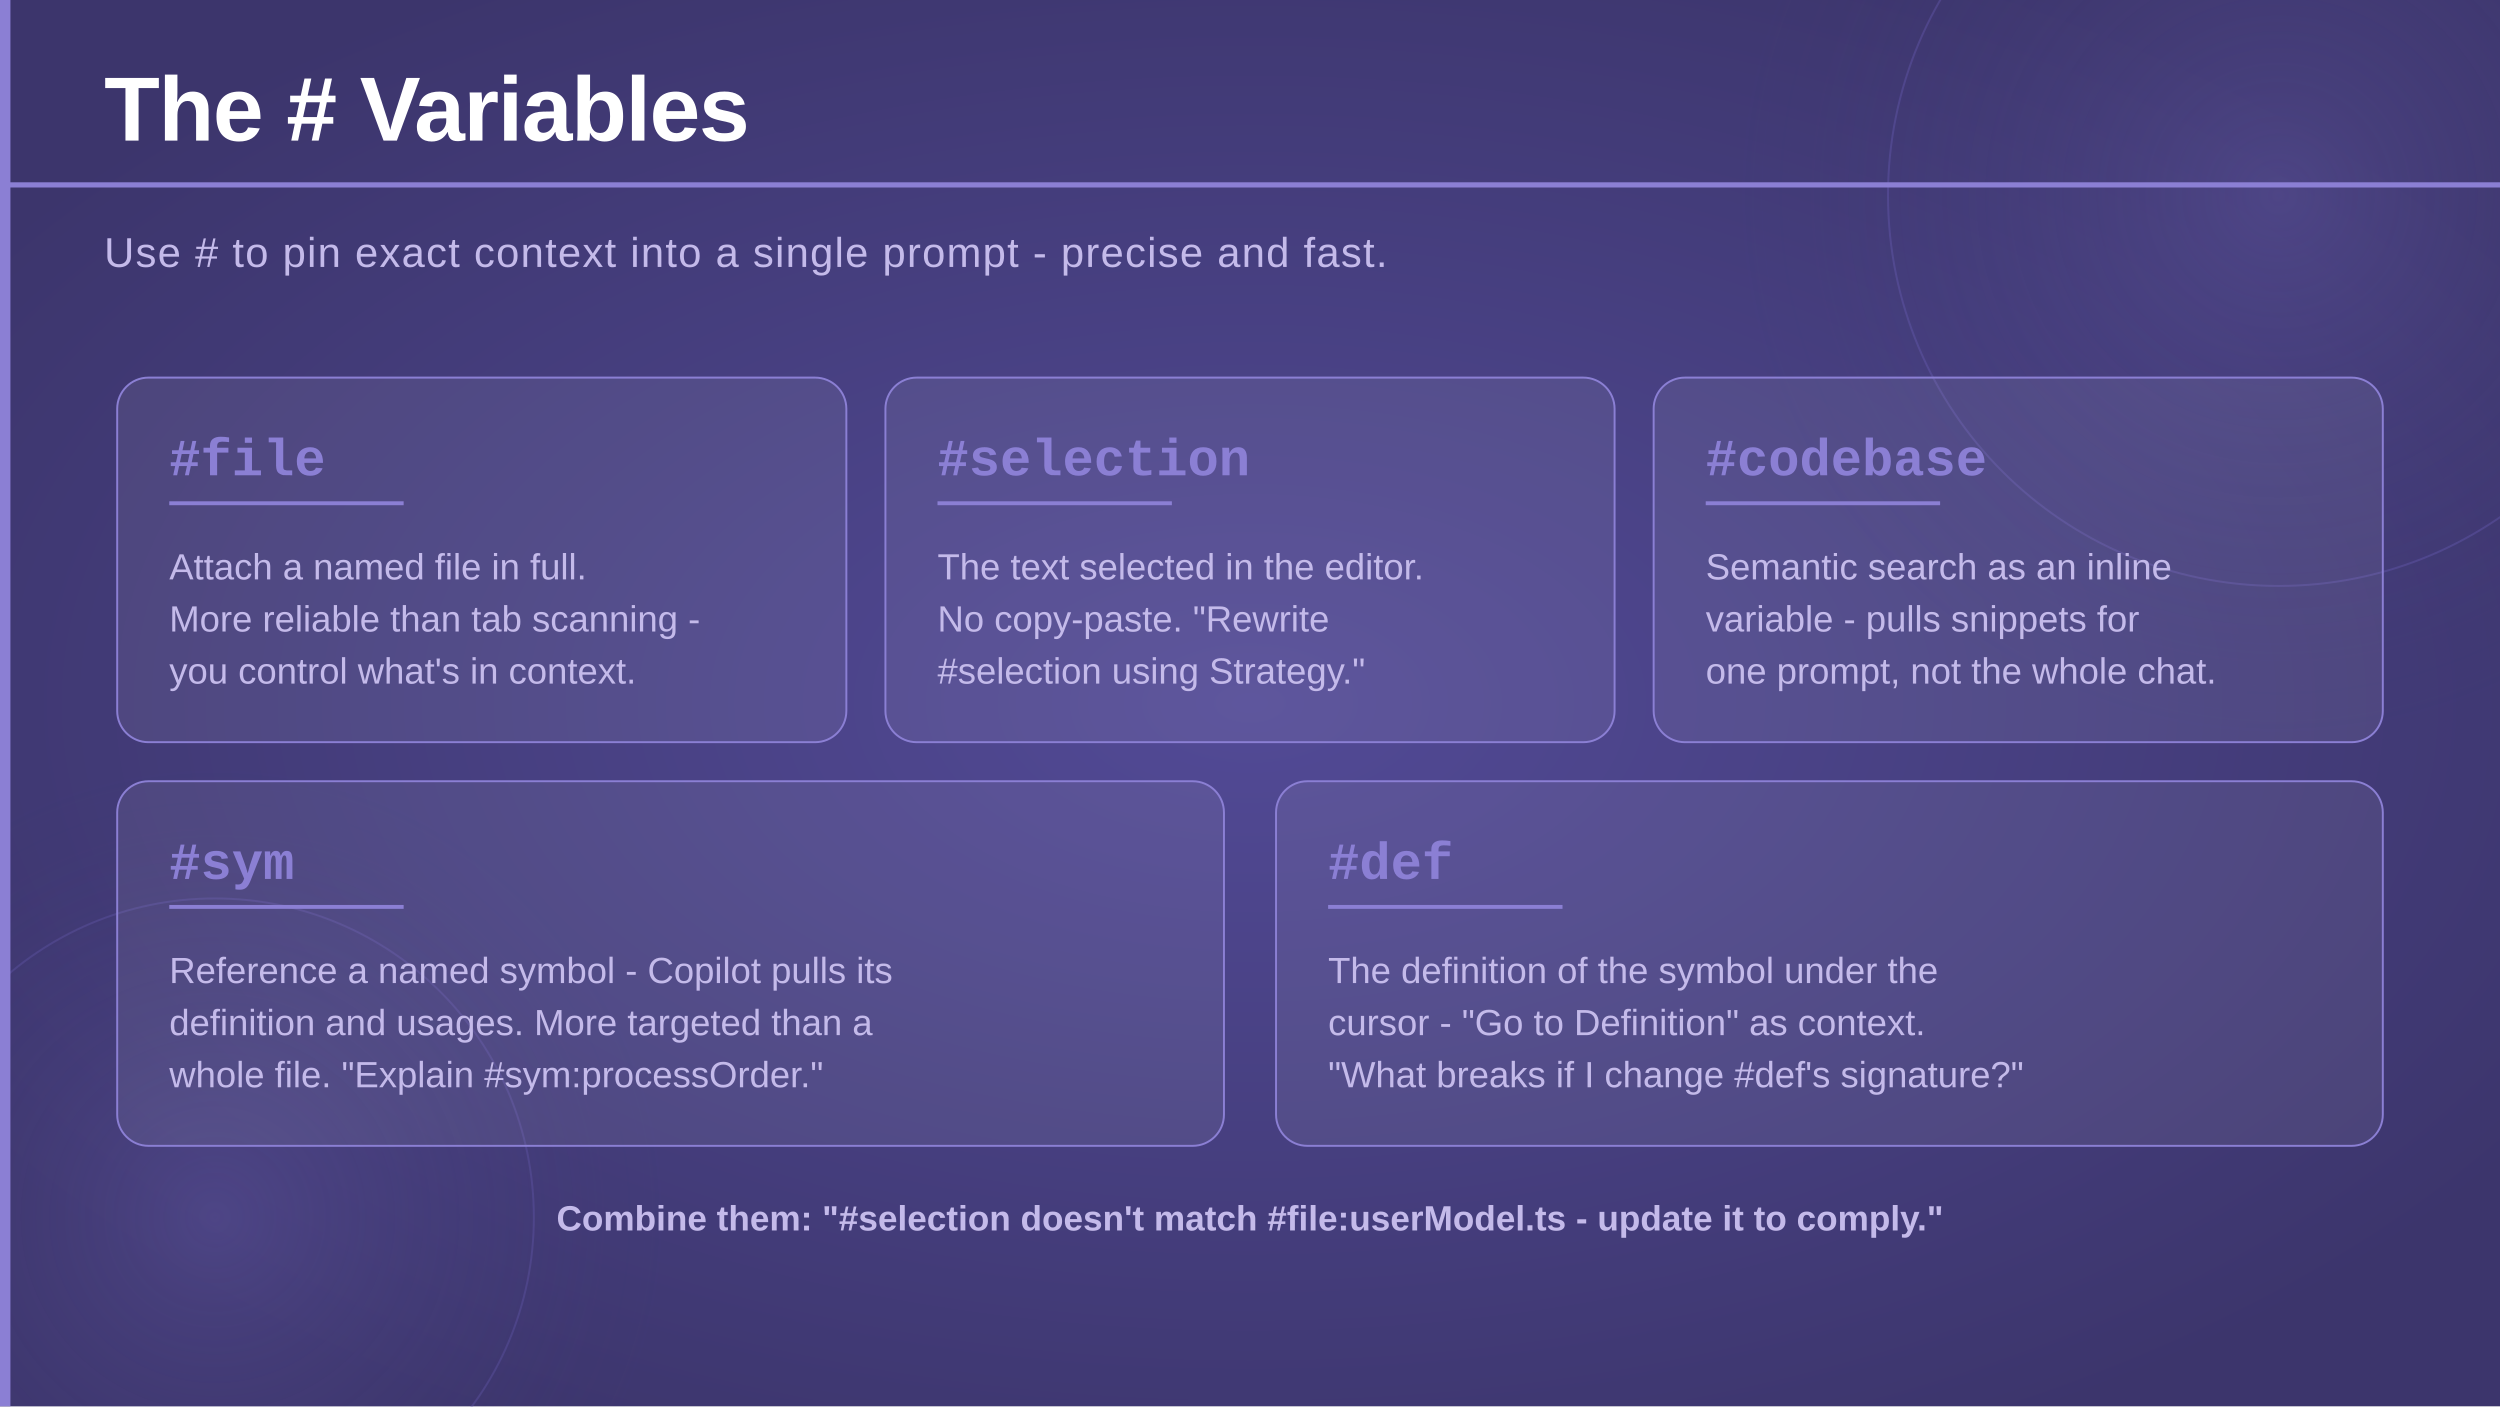
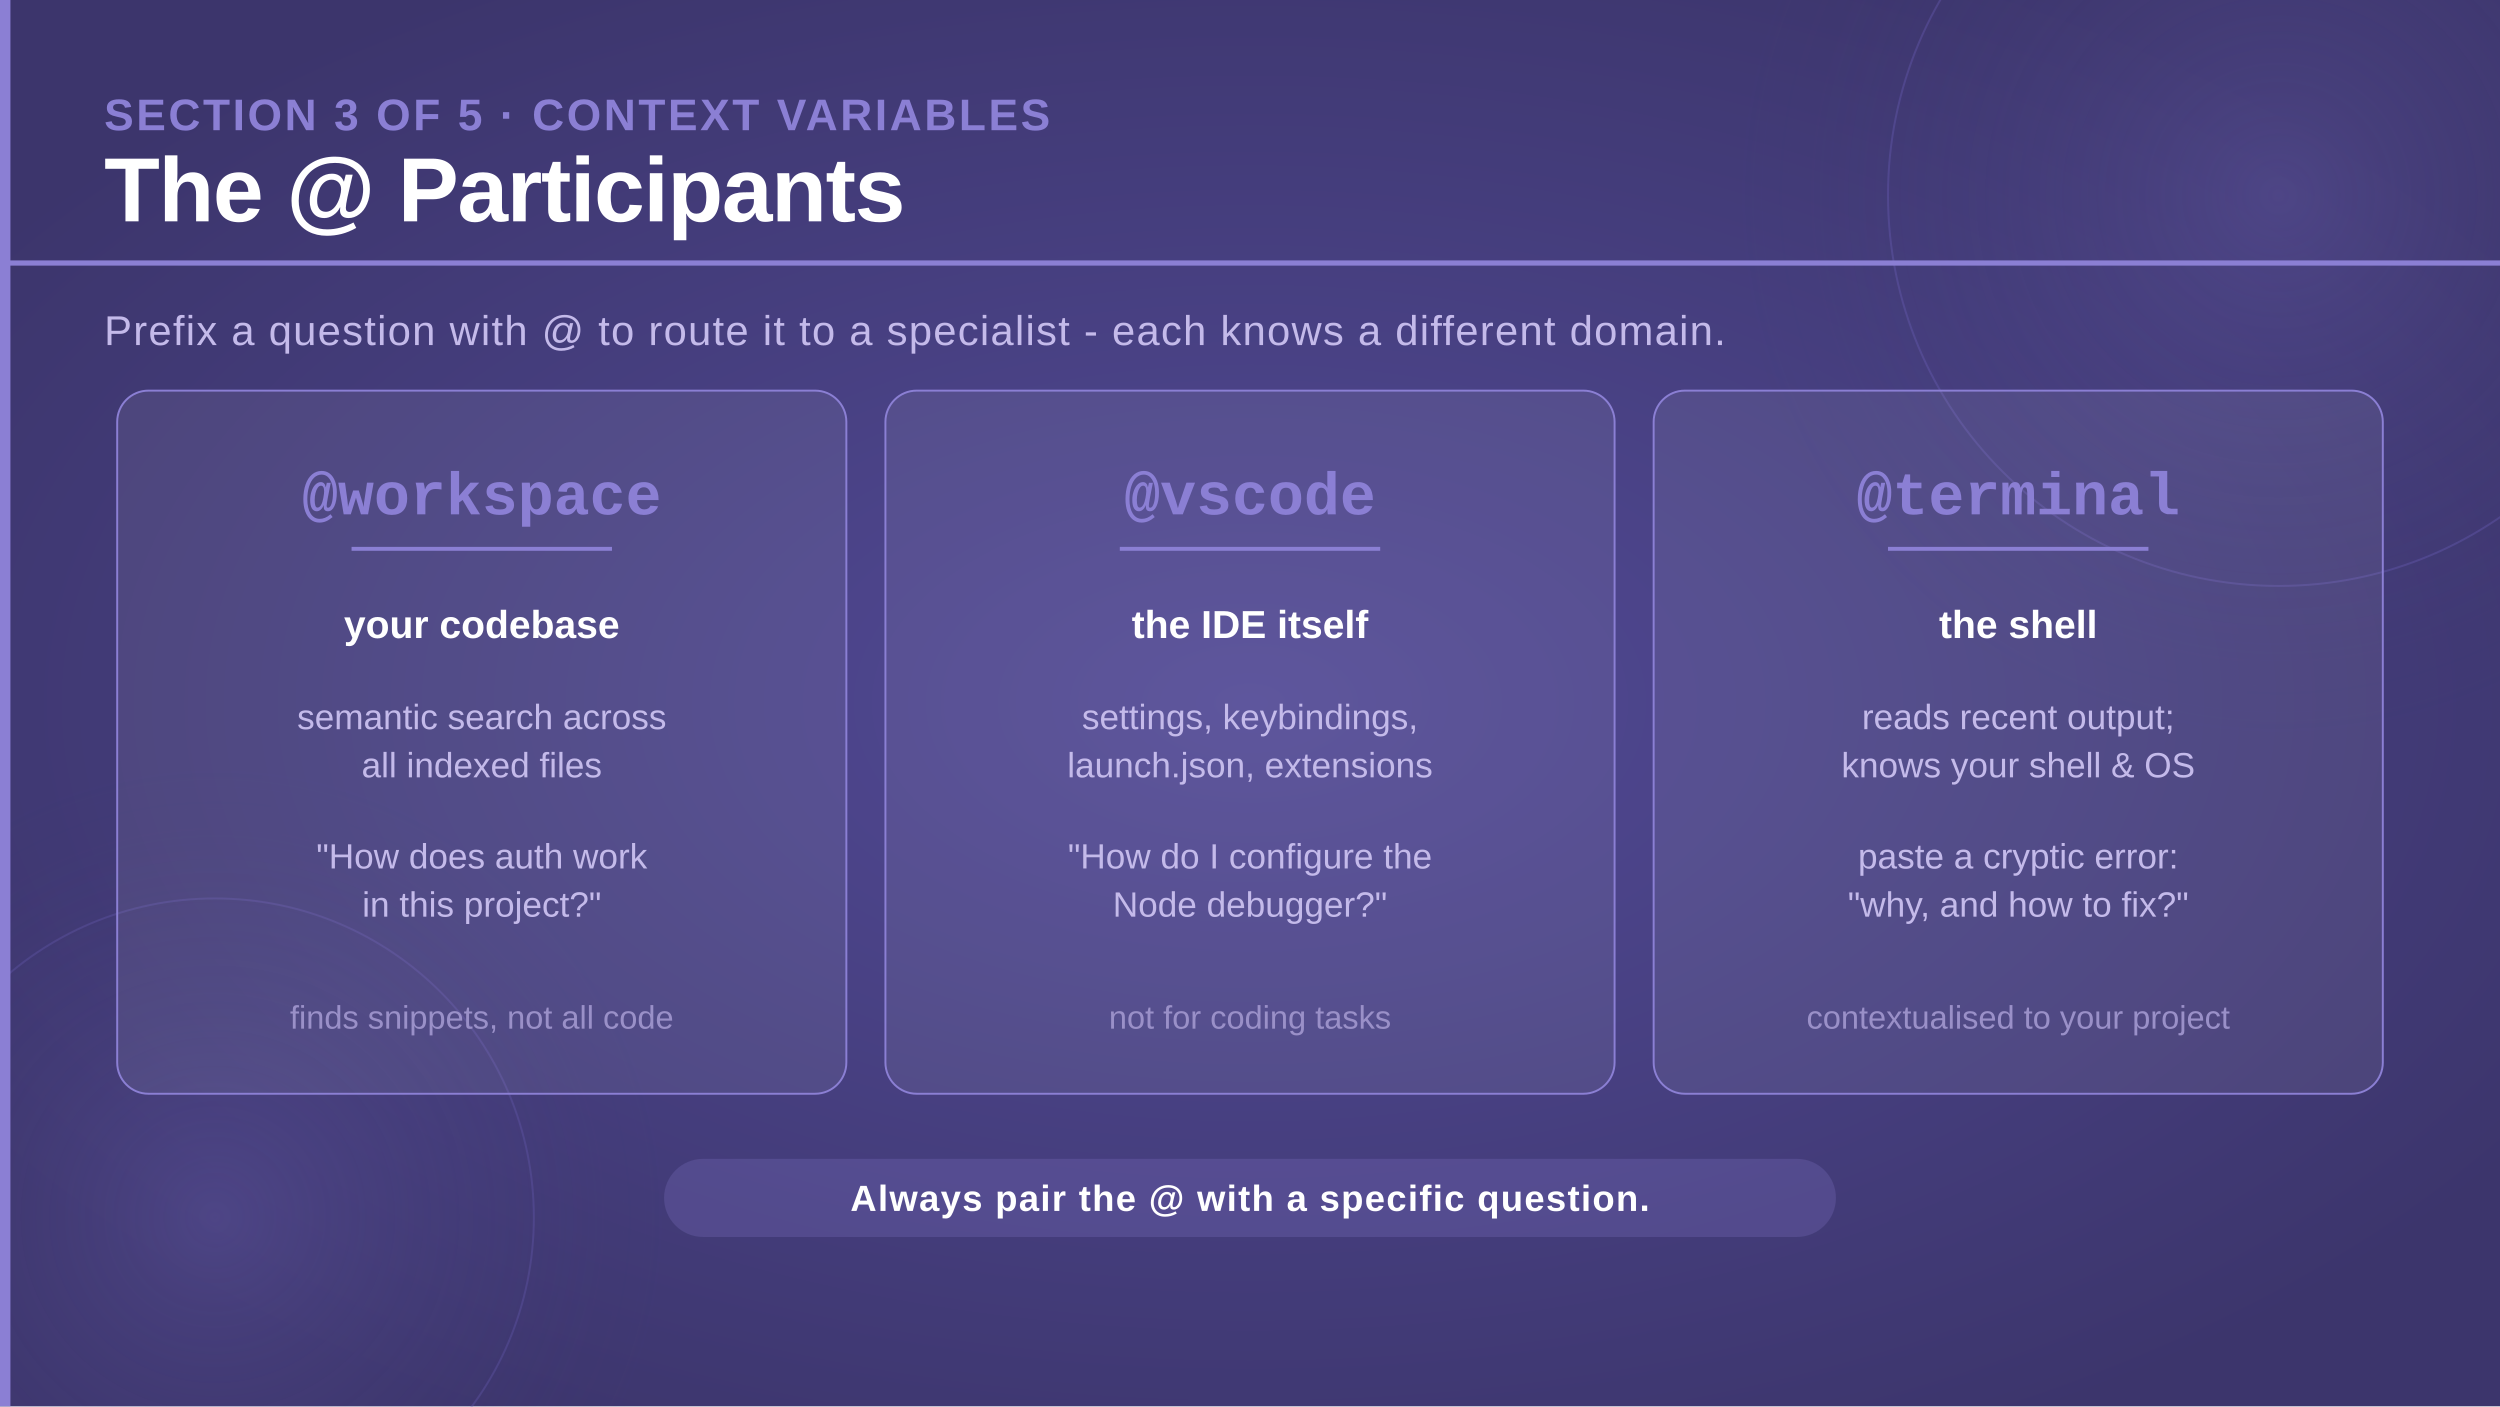
<svg xmlns="http://www.w3.org/2000/svg" viewBox="0 0 1920 1080" width="1920" height="1080">
  <defs>
    <radialGradient id="bgGlow" cx="50%" cy="50%" r="60%">
      <stop offset="0%" stop-color="#524a96" stop-opacity="1" />
      <stop offset="100%" stop-color="#3c356c" stop-opacity="1" />
    </radialGradient>
    <radialGradient id="circleGlow" cx="50%" cy="50%" r="50%">
      <stop offset="0%" stop-color="#7c70c8" stop-opacity="0.25" />
      <stop offset="100%" stop-color="#3c356c" stop-opacity="0" />
    </radialGradient>
  </defs>
  <rect width="1920" height="1080" fill="url(#bgGlow)" />
  <circle cx="1750" cy="150" r="420" fill="url(#circleGlow)" />
  <circle cx="1750" cy="150" r="300" fill="none" stroke="#6a5fb8" stroke-width="1.5" opacity="0.35" />
  <circle cx="165" cy="935" r="350" fill="url(#circleGlow)" />
  <circle cx="165" cy="935" r="245" fill="none" stroke="#6a5fb8" stroke-width="1.5" opacity="0.3" />
  <rect x="0" y="0" width="8" height="1080" fill="#8b7fd4" />
-   <text x="80" y="108" font-family="'Segoe UI', 'Helvetica Neue', Arial, sans-serif" font-size="70" font-weight="700" fill="#ffffff" letter-spacing="-1">The # Variables</text>
-   <rect x="0" y="140" width="1920" height="4" fill="#8b7fd4" />
-   <text x="80" y="205" font-family="'Segoe UI', 'Helvetica Neue', Arial, sans-serif" font-size="32" font-weight="300" fill="#c4baea" letter-spacing="1">
-     Use # to pin exact context into a single prompt - precise and fast.
+   <text x="80" y="100" font-family="'Segoe UI', 'Helvetica Neue', Arial, sans-serif" font-size="34" font-weight="700" fill="#8b7fd4" letter-spacing="2">SECTION 3 OF 5 · CONTEXT VARIABLES</text>
+   <text x="80" y="170" font-family="'Segoe UI', 'Helvetica Neue', Arial, sans-serif" font-size="70" font-weight="700" fill="#ffffff" letter-spacing="-1">The @ Participants</text>
+   <rect x="0" y="200" width="1920" height="4" fill="#8b7fd4" />
+   <text x="80" y="265" font-family="'Segoe UI', 'Helvetica Neue', Arial, sans-serif" font-size="32" font-weight="300" fill="#c4baea" letter-spacing="1">
+     Prefix a question with @ to route it to a specialist - each knows a different domain.
  </text>
-   <rect x="90" y="290" width="560" height="280" rx="24" fill="#ffffff" fill-opacity="0.07" stroke="#8b7fd4" stroke-width="1.5" />
-   <text x="130" y="365" font-family="'Consolas', 'Courier New', monospace" font-size="40" font-weight="700" fill="#8b7fd4">#file</text>
-   <rect x="130" y="385" width="180" height="3" fill="#8b7fd4" />
-   <text x="130" y="445" font-family="'Segoe UI', 'Helvetica Neue', Arial, sans-serif" font-size="28" font-weight="300" fill="#c4baea">Attach a named file in full.</text>
-   <text x="130" y="485" font-family="'Segoe UI', 'Helvetica Neue', Arial, sans-serif" font-size="28" font-weight="300" fill="#c4baea">More reliable than tab scanning -</text>
-   <text x="130" y="525" font-family="'Segoe UI', 'Helvetica Neue', Arial, sans-serif" font-size="28" font-weight="300" fill="#c4baea">you control what's in context.</text>
-   <rect x="680" y="290" width="560" height="280" rx="24" fill="#ffffff" fill-opacity="0.07" stroke="#8b7fd4" stroke-width="1.5" />
-   <text x="720" y="365" font-family="'Consolas', 'Courier New', monospace" font-size="40" font-weight="700" fill="#8b7fd4">#selection</text>
-   <rect x="720" y="385" width="180" height="3" fill="#8b7fd4" />
-   <text x="720" y="445" font-family="'Segoe UI', 'Helvetica Neue', Arial, sans-serif" font-size="28" font-weight="300" fill="#c4baea">The text selected in the editor.</text>
-   <text x="720" y="485" font-family="'Segoe UI', 'Helvetica Neue', Arial, sans-serif" font-size="28" font-weight="300" fill="#c4baea">No copy-paste. "Rewrite</text>
-   <text x="720" y="525" font-family="'Segoe UI', 'Helvetica Neue', Arial, sans-serif" font-size="28" font-weight="300" fill="#c4baea">#selection using Strategy."</text>
-   <rect x="1270" y="290" width="560" height="280" rx="24" fill="#ffffff" fill-opacity="0.07" stroke="#8b7fd4" stroke-width="1.5" />
-   <text x="1310" y="365" font-family="'Consolas', 'Courier New', monospace" font-size="40" font-weight="700" fill="#8b7fd4">#codebase</text>
-   <rect x="1310" y="385" width="180" height="3" fill="#8b7fd4" />
-   <text x="1310" y="445" font-family="'Segoe UI', 'Helvetica Neue', Arial, sans-serif" font-size="28" font-weight="300" fill="#c4baea">Semantic search as an inline</text>
-   <text x="1310" y="485" font-family="'Segoe UI', 'Helvetica Neue', Arial, sans-serif" font-size="28" font-weight="300" fill="#c4baea">variable - pulls snippets for</text>
-   <text x="1310" y="525" font-family="'Segoe UI', 'Helvetica Neue', Arial, sans-serif" font-size="28" font-weight="300" fill="#c4baea">one prompt, not the whole chat.</text>
-   <rect x="90" y="600" width="850" height="280" rx="24" fill="#ffffff" fill-opacity="0.07" stroke="#8b7fd4" stroke-width="1.5" />
-   <text x="130" y="675" font-family="'Consolas', 'Courier New', monospace" font-size="40" font-weight="700" fill="#8b7fd4">#sym</text>
-   <rect x="130" y="695" width="180" height="3" fill="#8b7fd4" />
-   <text x="130" y="755" font-family="'Segoe UI', 'Helvetica Neue', Arial, sans-serif" font-size="28" font-weight="300" fill="#c4baea">Reference a named symbol - Copilot pulls its</text>
-   <text x="130" y="795" font-family="'Segoe UI', 'Helvetica Neue', Arial, sans-serif" font-size="28" font-weight="300" fill="#c4baea">definition and usages. More targeted than a</text>
-   <text x="130" y="835" font-family="'Segoe UI', 'Helvetica Neue', Arial, sans-serif" font-size="28" font-weight="300" fill="#c4baea">whole file. "Explain #sym:processOrder."</text>
-   <rect x="980" y="600" width="850" height="280" rx="24" fill="#ffffff" fill-opacity="0.07" stroke="#8b7fd4" stroke-width="1.5" />
-   <text x="1020" y="675" font-family="'Consolas', 'Courier New', monospace" font-size="40" font-weight="700" fill="#8b7fd4">#def</text>
-   <rect x="1020" y="695" width="180" height="3" fill="#8b7fd4" />
-   <text x="1020" y="755" font-family="'Segoe UI', 'Helvetica Neue', Arial, sans-serif" font-size="28" font-weight="300" fill="#c4baea">The definition of the symbol under the</text>
-   <text x="1020" y="795" font-family="'Segoe UI', 'Helvetica Neue', Arial, sans-serif" font-size="28" font-weight="300" fill="#c4baea">cursor - "Go to Definition" as context.</text>
-   <text x="1020" y="835" font-family="'Segoe UI', 'Helvetica Neue', Arial, sans-serif" font-size="28" font-weight="300" fill="#c4baea">"What breaks if I change #def's signature?"</text>
-   <text x="960" y="945" text-anchor="middle" font-family="'Segoe UI', 'Helvetica Neue', Arial, sans-serif" font-size="27" font-weight="700" fill="#c4baea">Combine them: "#selection doesn't match #file:userModel.ts - update it to comply."</text>
+   <rect x="90" y="300" width="560" height="540" rx="24" fill="#ffffff" fill-opacity="0.07" stroke="#8b7fd4" stroke-width="1.5" />
+   <text x="370" y="395" text-anchor="middle" font-family="'Consolas', 'Courier New', monospace" font-size="46" font-weight="700" fill="#8b7fd4">@workspace</text>
+   <rect x="270" y="420" width="200" height="3" fill="#8b7fd4" />
+   <text x="370" y="490" text-anchor="middle" font-family="'Segoe UI', 'Helvetica Neue', Arial, sans-serif" font-size="30" font-weight="700" fill="#ffffff">your codebase</text>
+   <text x="370" y="560" text-anchor="middle" font-family="'Segoe UI', 'Helvetica Neue', Arial, sans-serif" font-size="27" font-weight="300" fill="#c4baea">semantic search across</text>
+   <text x="370" y="597" text-anchor="middle" font-family="'Segoe UI', 'Helvetica Neue', Arial, sans-serif" font-size="27" font-weight="300" fill="#c4baea">all indexed files</text>
+   <text x="370" y="667" text-anchor="middle" font-family="'Segoe UI', 'Helvetica Neue', Arial, sans-serif" font-size="27" font-weight="300" fill="#c4baea">"How does auth work</text>
+   <text x="370" y="704" text-anchor="middle" font-family="'Segoe UI', 'Helvetica Neue', Arial, sans-serif" font-size="27" font-weight="300" fill="#c4baea">in this project?"</text>
+   <text x="370" y="790" text-anchor="middle" font-family="'Segoe UI', 'Helvetica Neue', Arial, sans-serif" font-size="25" font-weight="300" fill="#9a90c8">finds snippets, not all code</text>
+   <rect x="680" y="300" width="560" height="540" rx="24" fill="#ffffff" fill-opacity="0.07" stroke="#8b7fd4" stroke-width="1.5" />
+   <text x="960" y="395" text-anchor="middle" font-family="'Consolas', 'Courier New', monospace" font-size="46" font-weight="700" fill="#8b7fd4">@vscode</text>
+   <rect x="860" y="420" width="200" height="3" fill="#8b7fd4" />
+   <text x="960" y="490" text-anchor="middle" font-family="'Segoe UI', 'Helvetica Neue', Arial, sans-serif" font-size="30" font-weight="700" fill="#ffffff">the IDE itself</text>
+   <text x="960" y="560" text-anchor="middle" font-family="'Segoe UI', 'Helvetica Neue', Arial, sans-serif" font-size="27" font-weight="300" fill="#c4baea">settings, keybindings,</text>
+   <text x="960" y="597" text-anchor="middle" font-family="'Segoe UI', 'Helvetica Neue', Arial, sans-serif" font-size="27" font-weight="300" fill="#c4baea">launch.json, extensions</text>
+   <text x="960" y="667" text-anchor="middle" font-family="'Segoe UI', 'Helvetica Neue', Arial, sans-serif" font-size="27" font-weight="300" fill="#c4baea">"How do I configure the</text>
+   <text x="960" y="704" text-anchor="middle" font-family="'Segoe UI', 'Helvetica Neue', Arial, sans-serif" font-size="27" font-weight="300" fill="#c4baea">Node debugger?"</text>
+   <text x="960" y="790" text-anchor="middle" font-family="'Segoe UI', 'Helvetica Neue', Arial, sans-serif" font-size="25" font-weight="300" fill="#9a90c8">not for coding tasks</text>
+   <rect x="1270" y="300" width="560" height="540" rx="24" fill="#ffffff" fill-opacity="0.07" stroke="#8b7fd4" stroke-width="1.5" />
+   <text x="1550" y="395" text-anchor="middle" font-family="'Consolas', 'Courier New', monospace" font-size="46" font-weight="700" fill="#8b7fd4">@terminal</text>
+   <rect x="1450" y="420" width="200" height="3" fill="#8b7fd4" />
+   <text x="1550" y="490" text-anchor="middle" font-family="'Segoe UI', 'Helvetica Neue', Arial, sans-serif" font-size="30" font-weight="700" fill="#ffffff">the shell</text>
+   <text x="1550" y="560" text-anchor="middle" font-family="'Segoe UI', 'Helvetica Neue', Arial, sans-serif" font-size="27" font-weight="300" fill="#c4baea">reads recent output;</text>
+   <text x="1550" y="597" text-anchor="middle" font-family="'Segoe UI', 'Helvetica Neue', Arial, sans-serif" font-size="27" font-weight="300" fill="#c4baea">knows your shell &amp; OS</text>
+   <text x="1550" y="667" text-anchor="middle" font-family="'Segoe UI', 'Helvetica Neue', Arial, sans-serif" font-size="27" font-weight="300" fill="#c4baea">paste a cryptic error:</text>
+   <text x="1550" y="704" text-anchor="middle" font-family="'Segoe UI', 'Helvetica Neue', Arial, sans-serif" font-size="27" font-weight="300" fill="#c4baea">"why, and how to fix?"</text>
+   <text x="1550" y="790" text-anchor="middle" font-family="'Segoe UI', 'Helvetica Neue', Arial, sans-serif" font-size="25" font-weight="300" fill="#9a90c8">contextualised to your project</text>
+   <rect x="510" y="890" width="900" height="60" rx="30" fill="#8b7fd4" opacity="0.22" />
+   <text x="960" y="930" text-anchor="middle" font-family="'Segoe UI', 'Helvetica Neue', Arial, sans-serif" font-size="28" font-weight="600" fill="#ffffff" letter-spacing="1">Always pair the @ with a specific question.</text>
</svg>
